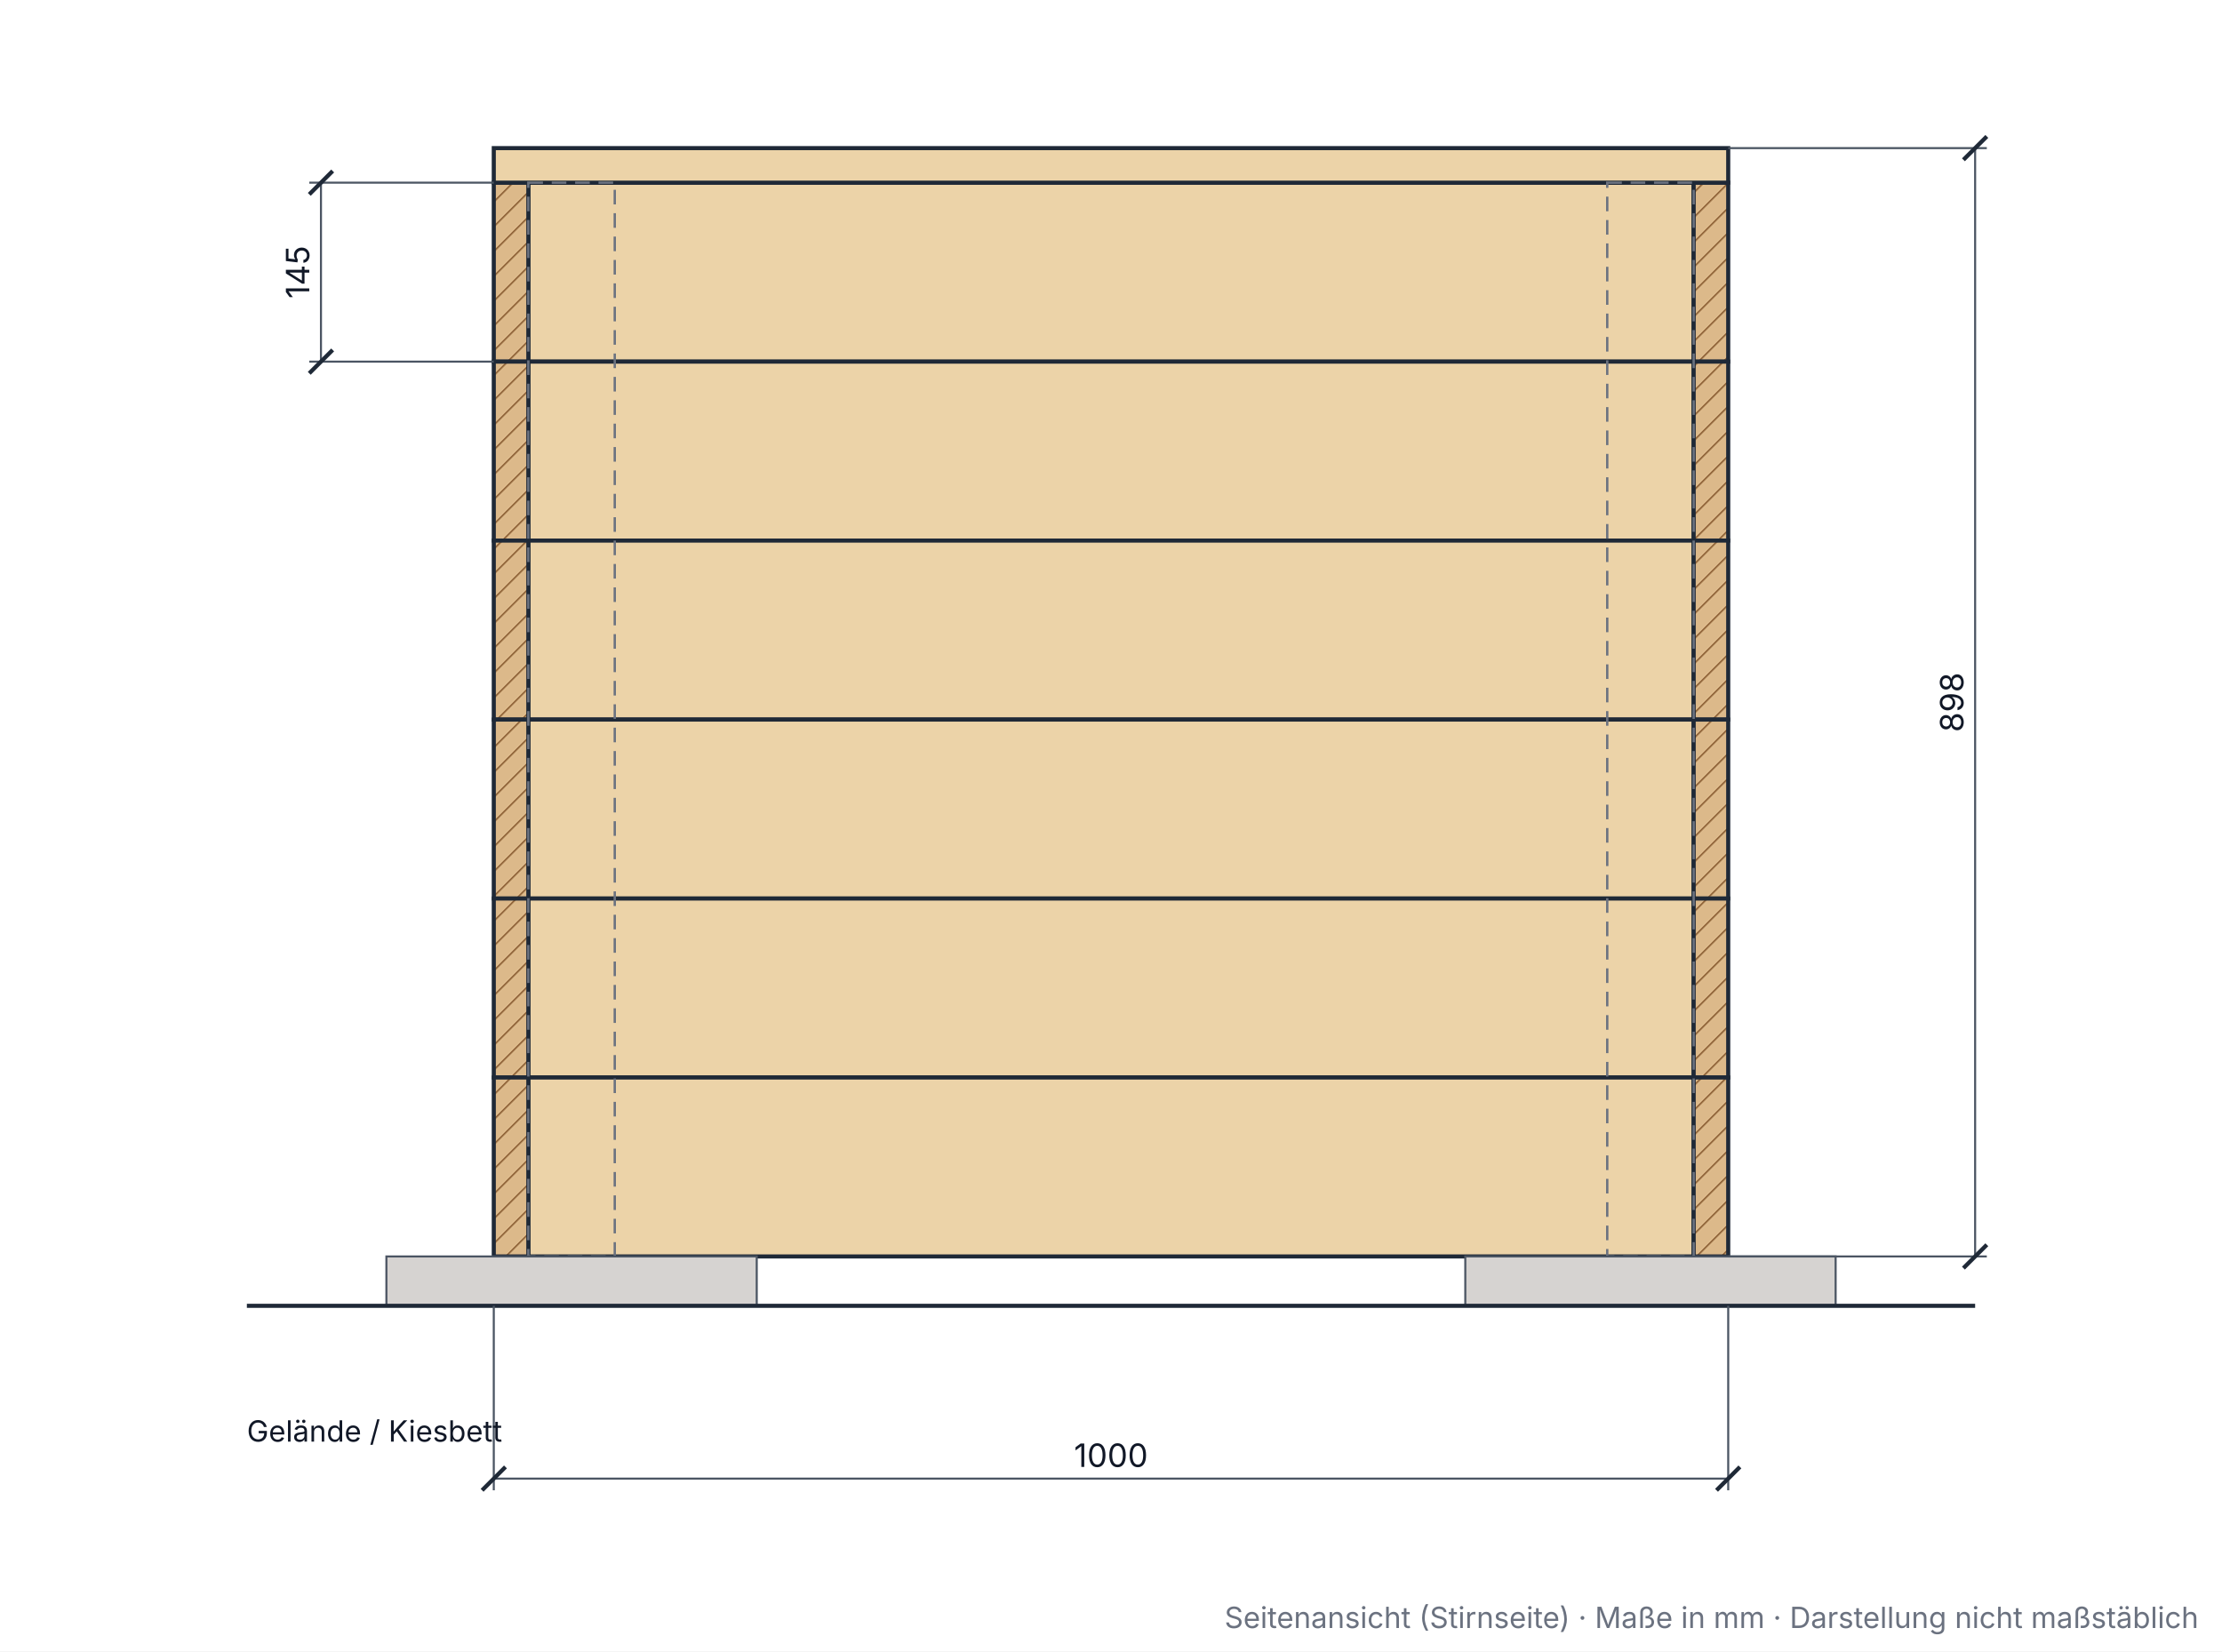
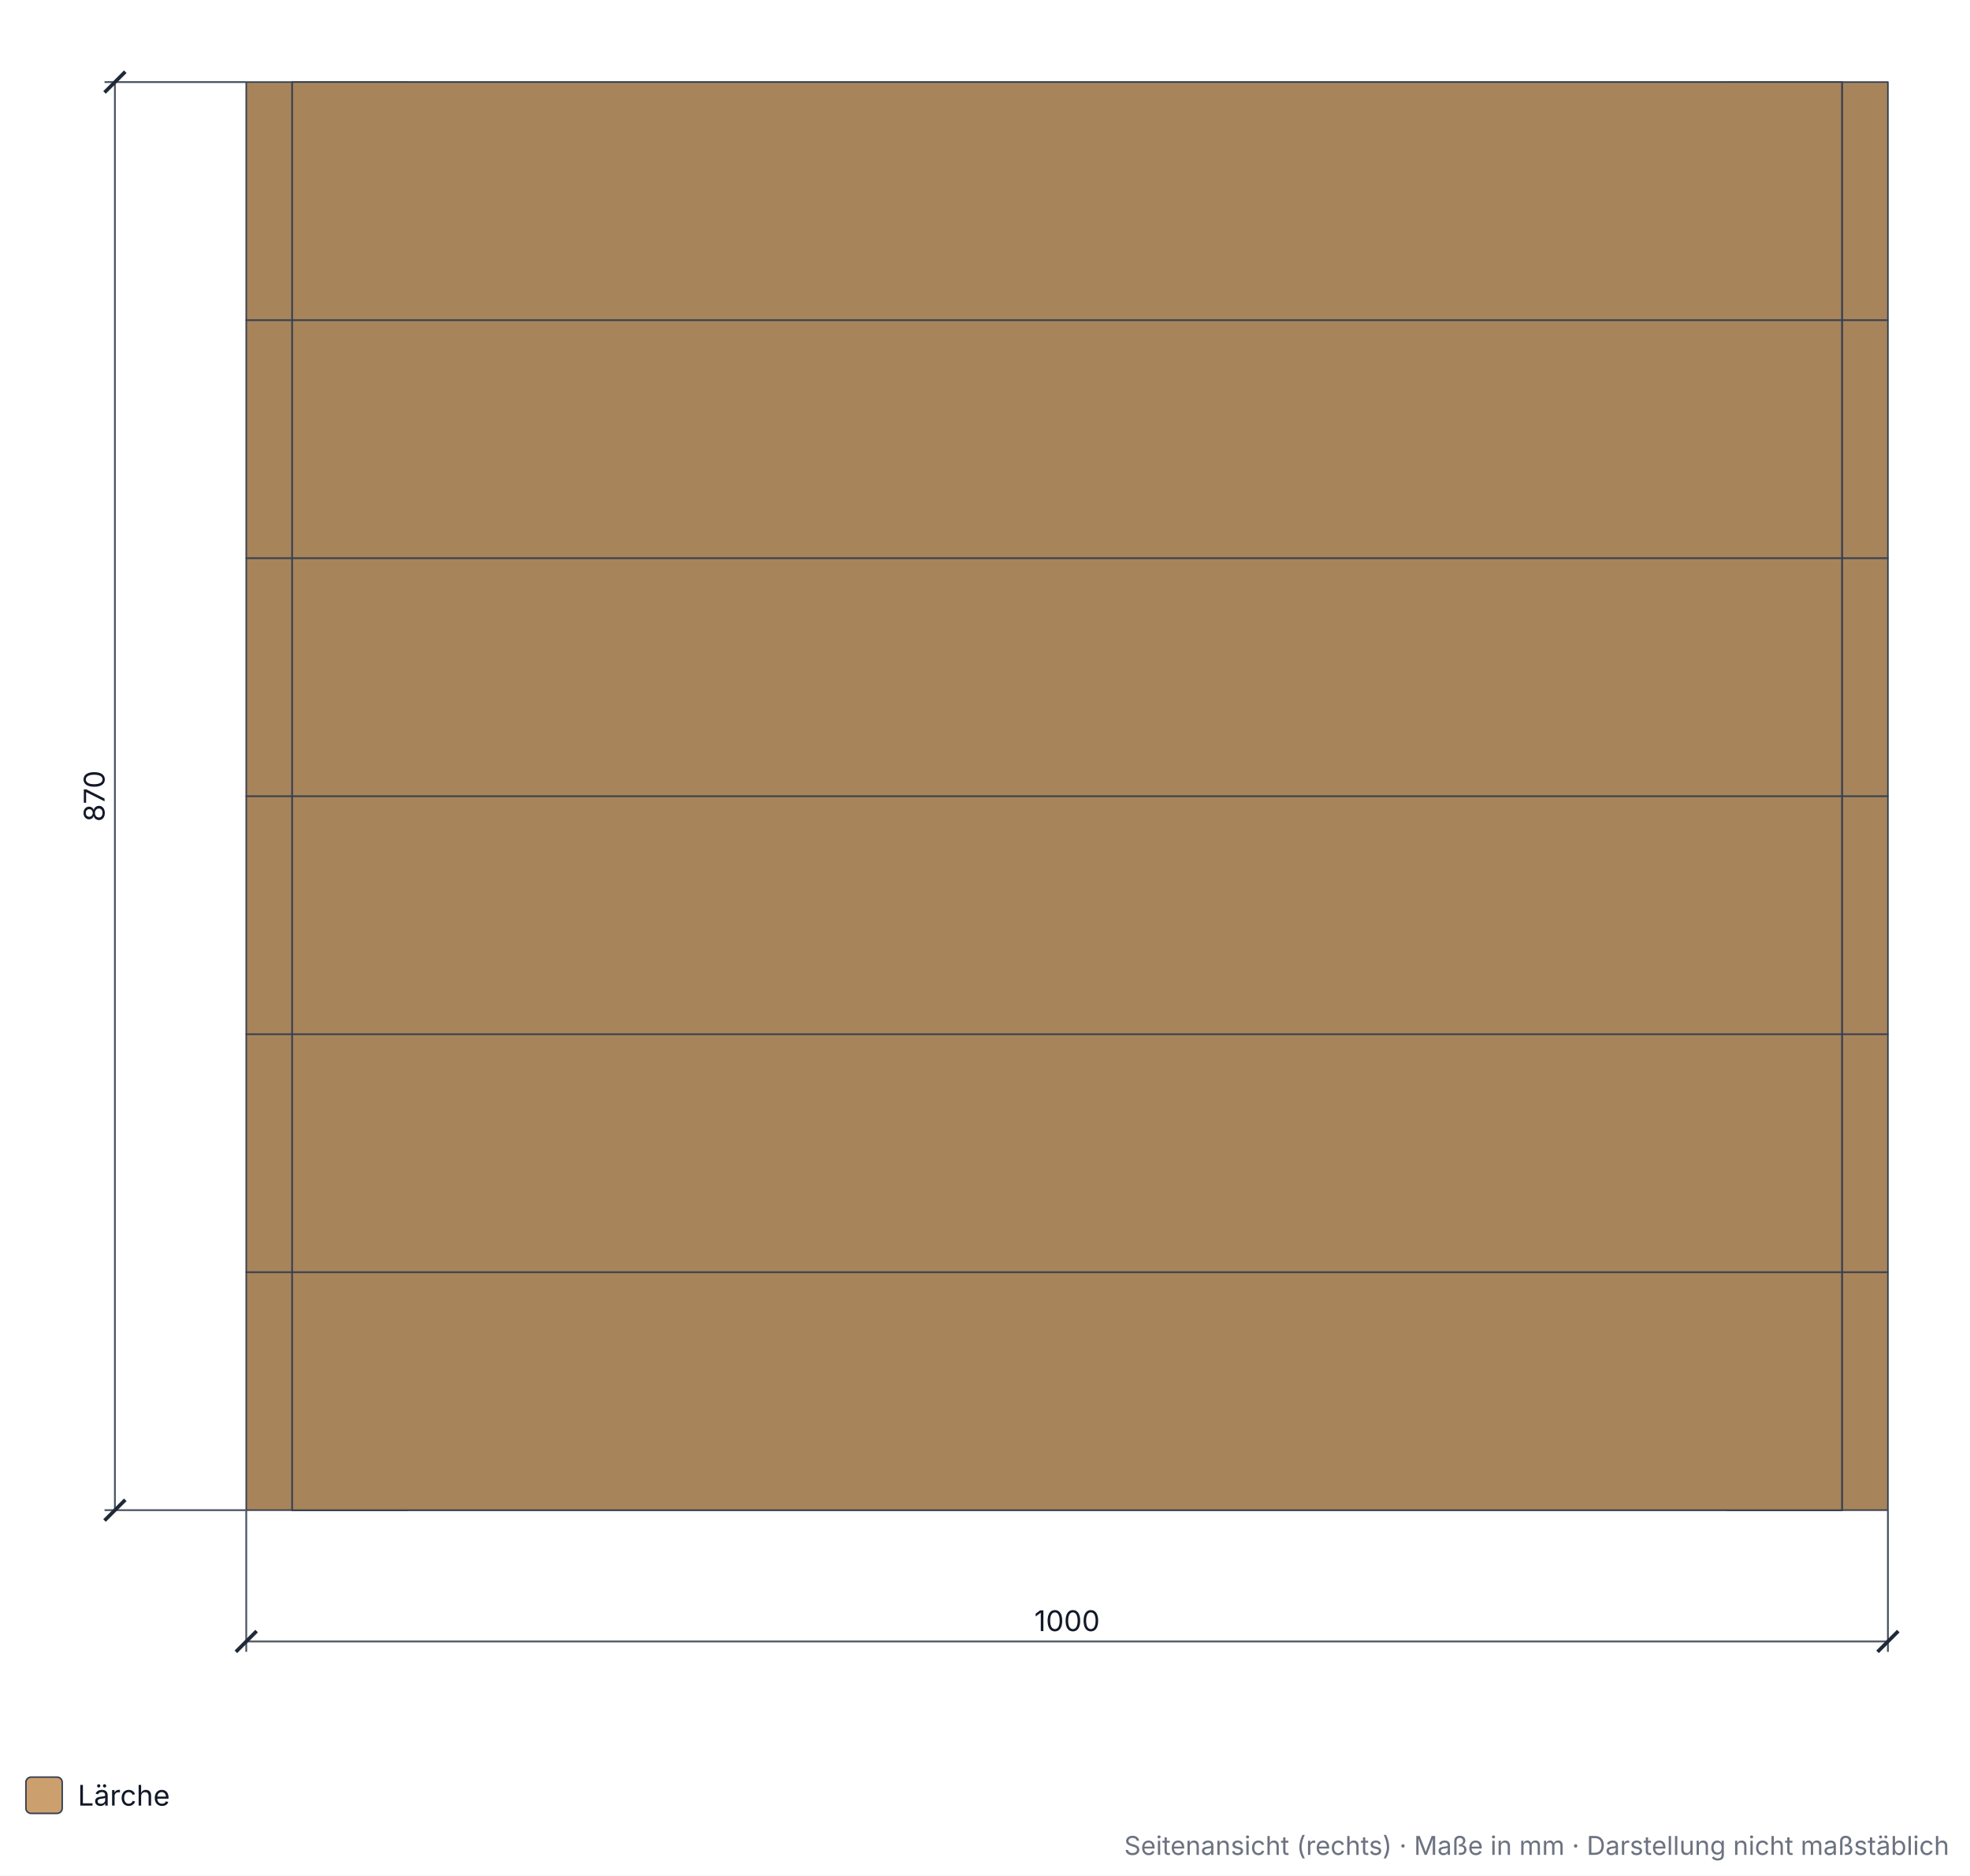
- <svg xmlns="http://www.w3.org/2000/svg" viewBox="0 0 760 564.93" width="760" height="564.93" role="img" aria-labelledby="side-title side-desc">
+ <svg xmlns="http://www.w3.org/2000/svg" viewBox="0 0 760 723.67" width="760" height="723.67" role="img" aria-labelledby="side-title side-desc">
  <defs>
    <pattern id="side-end-grain" width="6" height="6" patternUnits="userSpaceOnUse" patternTransform="rotate(45)">
      <rect width="6" height="6" fill="#dcb98a" />
      <line x1="0" y1="0" x2="0" y2="6" stroke="#8b5e34" stroke-width="1" />
    </pattern>
  </defs>
-   <rect x="0" y="0" width="760" height="564.93" fill="#ffffff" />
-   <rect x="180.71" y="62.49" width="398.58" height="61.22" fill="#ecd3a8" stroke="#1f2937" stroke-width="1.4" />
-   <rect x="168.89" y="62.49" width="11.82" height="61.22" fill="url(#side-end-grain)" stroke="#1f2937" stroke-width="1.4" />
-   <rect x="579.29" y="62.49" width="11.82" height="61.22" fill="url(#side-end-grain)" stroke="#1f2937" stroke-width="1.4" />
-   <rect x="180.71" y="123.71" width="398.58" height="61.22" fill="#ecd3a8" stroke="#1f2937" stroke-width="1.4" />
-   <rect x="168.89" y="123.71" width="11.82" height="61.22" fill="url(#side-end-grain)" stroke="#1f2937" stroke-width="1.4" />
-   <rect x="579.29" y="123.71" width="11.82" height="61.22" fill="url(#side-end-grain)" stroke="#1f2937" stroke-width="1.4" />
-   <rect x="180.71" y="184.93" width="398.58" height="61.22" fill="#ecd3a8" stroke="#1f2937" stroke-width="1.4" />
-   <rect x="168.89" y="184.93" width="11.82" height="61.22" fill="url(#side-end-grain)" stroke="#1f2937" stroke-width="1.4" />
-   <rect x="579.29" y="184.93" width="11.82" height="61.22" fill="url(#side-end-grain)" stroke="#1f2937" stroke-width="1.4" />
-   <rect x="180.71" y="246.16" width="398.58" height="61.22" fill="#ecd3a8" stroke="#1f2937" stroke-width="1.4" />
-   <rect x="168.89" y="246.16" width="11.82" height="61.22" fill="url(#side-end-grain)" stroke="#1f2937" stroke-width="1.4" />
-   <rect x="579.29" y="246.16" width="11.82" height="61.22" fill="url(#side-end-grain)" stroke="#1f2937" stroke-width="1.4" />
-   <rect x="180.71" y="307.38" width="398.58" height="61.22" fill="#ecd3a8" stroke="#1f2937" stroke-width="1.4" />
-   <rect x="168.89" y="307.38" width="11.82" height="61.22" fill="url(#side-end-grain)" stroke="#1f2937" stroke-width="1.4" />
-   <rect x="579.29" y="307.38" width="11.82" height="61.22" fill="url(#side-end-grain)" stroke="#1f2937" stroke-width="1.4" />
-   <rect x="180.71" y="368.6" width="398.58" height="61.22" fill="#ecd3a8" stroke="#1f2937" stroke-width="1.4" />
-   <rect x="168.89" y="368.6" width="11.82" height="61.22" fill="url(#side-end-grain)" stroke="#1f2937" stroke-width="1.4" />
-   <rect x="579.29" y="368.6" width="11.82" height="61.22" fill="url(#side-end-grain)" stroke="#1f2937" stroke-width="1.4" />
-   <rect x="168.89" y="50.67" width="422.22" height="11.82" fill="#ecd3a8" stroke="#1f2937" stroke-width="1.4" />
-   <rect x="180.71" y="62.49" width="29.56" height="367.33" fill="none" stroke="#6b7280" stroke-width="0.8" stroke-dasharray="5 3" />
-   <rect x="549.73" y="62.49" width="29.56" height="367.33" fill="none" stroke="#6b7280" stroke-width="0.8" stroke-dasharray="5 3" />
-   <rect x="132.16" y="429.82" width="126.67" height="16.89" fill="#d6d3d1" stroke="#4b5563" stroke-width="0.7" />
-   <rect x="501.18" y="429.82" width="126.67" height="16.89" fill="#d6d3d1" stroke="#4b5563" stroke-width="0.7" />
-   <line x1="84.44" y1="446.71" x2="675.56" y2="446.71" stroke="#1f2937" stroke-width="1.4" />
-   <line x1="168.89" y1="446.71" x2="168.89" y2="509.82" stroke="#4b5563" stroke-width="0.7" />
-   <line x1="591.11" y1="446.71" x2="591.11" y2="509.82" stroke="#4b5563" stroke-width="0.7" />
-   <line x1="168.89" y1="505.82" x2="591.11" y2="505.82" stroke="#4b5563" stroke-width="0.7" />
-   <line x1="164.89" y1="509.82" x2="172.89" y2="501.82" stroke="#1f2937" stroke-width="1.4" />
-   <line x1="587.11" y1="509.82" x2="595.11" y2="501.82" stroke="#1f2937" stroke-width="1.4" />
-   <text x="380" y="501.82" font-size="11" font-family="Inter, Helvetica, Arial, sans-serif" fill="#111827" text-anchor="middle">1000</text>
-   <line x1="591.11" y1="50.67" x2="679.56" y2="50.67" stroke="#4b5563" stroke-width="0.7" />
-   <line x1="591.11" y1="429.82" x2="679.56" y2="429.82" stroke="#4b5563" stroke-width="0.7" />
-   <line x1="675.56" y1="50.67" x2="675.56" y2="429.82" stroke="#4b5563" stroke-width="0.7" />
-   <line x1="671.56" y1="54.67" x2="679.56" y2="46.67" stroke="#1f2937" stroke-width="1.4" />
-   <line x1="671.56" y1="433.82" x2="679.56" y2="425.82" stroke="#1f2937" stroke-width="1.4" />
-   <text x="671.56" y="240.25" font-size="11" font-family="Inter, Helvetica, Arial, sans-serif" fill="#111827" text-anchor="middle" transform="rotate(-90 671.56 240.25)">898</text>
-   <line x1="168.89" y1="62.49" x2="105.78" y2="62.49" stroke="#4b5563" stroke-width="0.7" />
-   <line x1="168.89" y1="123.71" x2="105.78" y2="123.71" stroke="#4b5563" stroke-width="0.7" />
-   <line x1="109.78" y1="62.49" x2="109.78" y2="123.71" stroke="#4b5563" stroke-width="0.7" />
-   <line x1="105.78" y1="66.49" x2="113.78" y2="58.49" stroke="#1f2937" stroke-width="1.4" />
-   <line x1="105.78" y1="127.71" x2="113.78" y2="119.71" stroke="#1f2937" stroke-width="1.4" />
-   <text x="105.78" y="93.1" font-size="11" font-family="Inter, Helvetica, Arial, sans-serif" fill="#111827" text-anchor="middle" transform="rotate(-90 105.78 93.1)">145</text>
-   <text x="84.44" y="493.16" font-size="10" font-family="Inter, Helvetica, Arial, sans-serif" fill="#111827" text-anchor="start">Gelände / Kiesbett</text>
-   <text x="752" y="556.93" font-size="10" font-family="Inter, Helvetica, Arial, sans-serif" fill="#6b7280" text-anchor="end">Seitenansicht (Stirnseite) · Maße in mm · Darstellung nicht maßstäblich</text>
+   <rect x="0" y="0" width="760" height="723.67" fill="#ffffff" />
+   <polygon points="112.73,582.67 112.73,490.83 710.6,490.83 710.6,582.67" fill="#a8845b" stroke="#374151" stroke-width="0.6" stroke-linejoin="round" />
+   <polygon points="112.73,490.83 112.73,399 710.6,399 710.6,490.83" fill="#a8845b" stroke="#374151" stroke-width="0.6" stroke-linejoin="round" />
+   <polygon points="112.73,399 112.73,307.17 710.6,307.17 710.6,399" fill="#a8845b" stroke="#374151" stroke-width="0.6" stroke-linejoin="round" />
+   <polygon points="112.73,307.17 112.73,215.33 710.6,215.33 710.6,307.17" fill="#a8845b" stroke="#374151" stroke-width="0.6" stroke-linejoin="round" />
+   <polygon points="112.73,215.33 112.73,123.5 710.6,123.5 710.6,215.33" fill="#a8845b" stroke="#374151" stroke-width="0.6" stroke-linejoin="round" />
+   <polygon points="112.73,123.5 112.73,31.67 710.6,31.67 710.6,123.5" fill="#a8845b" stroke="#374151" stroke-width="0.6" stroke-linejoin="round" />
+   <polygon points="112.73,582.67 112.73,31.67 157.07,31.67 157.07,582.67" fill="#a8845b" stroke="#374151" stroke-width="0.6" stroke-linejoin="round" />
+   <polygon points="666.27,582.67 666.27,31.67 710.6,31.67 710.6,582.67" fill="#a8845b" stroke="#374151" stroke-width="0.6" stroke-linejoin="round" />
+   <polygon points="95,582.67 95,490.83 112.73,490.83 112.73,582.67" fill="#a8845b" stroke="#374151" stroke-width="0.6" stroke-linejoin="round" />
+   <polygon points="95,490.83 95,399 112.73,399 112.73,490.83" fill="#a8845b" stroke="#374151" stroke-width="0.6" stroke-linejoin="round" />
+   <polygon points="95,399 95,307.17 112.73,307.17 112.73,399" fill="#a8845b" stroke="#374151" stroke-width="0.6" stroke-linejoin="round" />
+   <polygon points="95,307.17 95,215.33 112.73,215.33 112.73,307.17" fill="#a8845b" stroke="#374151" stroke-width="0.6" stroke-linejoin="round" />
+   <polygon points="95,215.33 95,123.5 112.73,123.5 112.73,215.33" fill="#a8845b" stroke="#374151" stroke-width="0.6" stroke-linejoin="round" />
+   <polygon points="95,123.5 95,31.67 112.73,31.67 112.73,123.5" fill="#a8845b" stroke="#374151" stroke-width="0.6" stroke-linejoin="round" />
+   <polygon points="710.6,582.67 710.6,490.83 728.33,490.83 728.33,582.67" fill="#a8845b" stroke="#374151" stroke-width="0.6" stroke-linejoin="round" />
+   <polygon points="710.6,490.83 710.6,399 728.33,399 728.33,490.83" fill="#a8845b" stroke="#374151" stroke-width="0.6" stroke-linejoin="round" />
+   <polygon points="710.6,399 710.6,307.17 728.33,307.17 728.33,399" fill="#a8845b" stroke="#374151" stroke-width="0.6" stroke-linejoin="round" />
+   <polygon points="710.6,307.17 710.6,215.33 728.33,215.33 728.33,307.17" fill="#a8845b" stroke="#374151" stroke-width="0.6" stroke-linejoin="round" />
+   <polygon points="710.6,215.33 710.6,123.5 728.33,123.5 728.33,215.33" fill="#a8845b" stroke="#374151" stroke-width="0.6" stroke-linejoin="round" />
+   <polygon points="710.6,123.5 710.6,31.67 728.33,31.67 728.33,123.5" fill="#a8845b" stroke="#374151" stroke-width="0.6" stroke-linejoin="round" />
+   <polygon points="112.73,582.67 112.73,31.67 157.07,31.67 157.07,582.67" fill="#a8845b" stroke="#374151" stroke-width="0.6" stroke-linejoin="round" />
+   <polygon points="666.27,582.67 666.27,31.67 710.6,31.67 710.6,582.67" fill="#a8845b" stroke="#374151" stroke-width="0.6" stroke-linejoin="round" />
+   <polygon points="112.73,582.67 112.73,490.83 710.6,490.83 710.6,582.67" fill="#a8845b" stroke="#374151" stroke-width="0.6" stroke-linejoin="round" />
+   <polygon points="112.73,490.83 112.73,399 710.6,399 710.6,490.83" fill="#a8845b" stroke="#374151" stroke-width="0.6" stroke-linejoin="round" />
+   <polygon points="112.73,399 112.73,307.17 710.6,307.17 710.6,399" fill="#a8845b" stroke="#374151" stroke-width="0.6" stroke-linejoin="round" />
+   <polygon points="112.73,307.17 112.73,215.33 710.6,215.33 710.6,307.17" fill="#a8845b" stroke="#374151" stroke-width="0.6" stroke-linejoin="round" />
+   <polygon points="112.73,215.33 112.73,123.5 710.6,123.5 710.6,215.33" fill="#a8845b" stroke="#374151" stroke-width="0.6" stroke-linejoin="round" />
+   <polygon points="112.73,123.5 112.73,31.67 710.6,31.67 710.6,123.5" fill="#a8845b" stroke="#374151" stroke-width="0.6" stroke-linejoin="round" />
+   <line x1="95" y1="582.67" x2="95" y2="637.33" stroke="#4b5563" stroke-width="0.7" />
+   <line x1="728.33" y1="582.67" x2="728.33" y2="637.33" stroke="#4b5563" stroke-width="0.7" />
+   <line x1="95" y1="633.33" x2="728.33" y2="633.33" stroke="#4b5563" stroke-width="0.7" />
+   <line x1="91" y1="637.33" x2="99" y2="629.33" stroke="#1f2937" stroke-width="1.4" />
+   <line x1="724.33" y1="637.33" x2="732.33" y2="629.33" stroke="#1f2937" stroke-width="1.4" />
+   <text x="411.67" y="629.33" font-size="11" font-family="Inter, Helvetica, Arial, sans-serif" fill="#111827" text-anchor="middle">1000</text>
+   <line x1="95" y1="31.67" x2="40.33" y2="31.67" stroke="#4b5563" stroke-width="0.7" />
+   <line x1="95" y1="582.67" x2="40.33" y2="582.67" stroke="#4b5563" stroke-width="0.7" />
+   <line x1="44.33" y1="31.67" x2="44.33" y2="582.67" stroke="#4b5563" stroke-width="0.7" />
+   <line x1="40.33" y1="35.67" x2="48.33" y2="27.67" stroke="#1f2937" stroke-width="1.4" />
+   <line x1="40.33" y1="586.67" x2="48.33" y2="578.67" stroke="#1f2937" stroke-width="1.4" />
+   <text x="40.33" y="307.17" font-size="11" font-family="Inter, Helvetica, Arial, sans-serif" fill="#111827" text-anchor="middle" transform="rotate(-90 40.33 307.17)">870</text>
+   <rect x="10" y="685.67" width="14" height="14" rx="2" fill="#cca06e" stroke="#374151" stroke-width="0.6" />
+   <text x="30" y="696.67" font-size="11" font-family="Inter, Helvetica, Arial, sans-serif" fill="#111827">Lärche</text>
+   <text x="752" y="715.67" font-size="10" font-family="Inter, Helvetica, Arial, sans-serif" fill="#6b7280" text-anchor="end">Seitenansicht (rechts) · Maße in mm · Darstellung nicht maßstäblich</text>
</svg>
